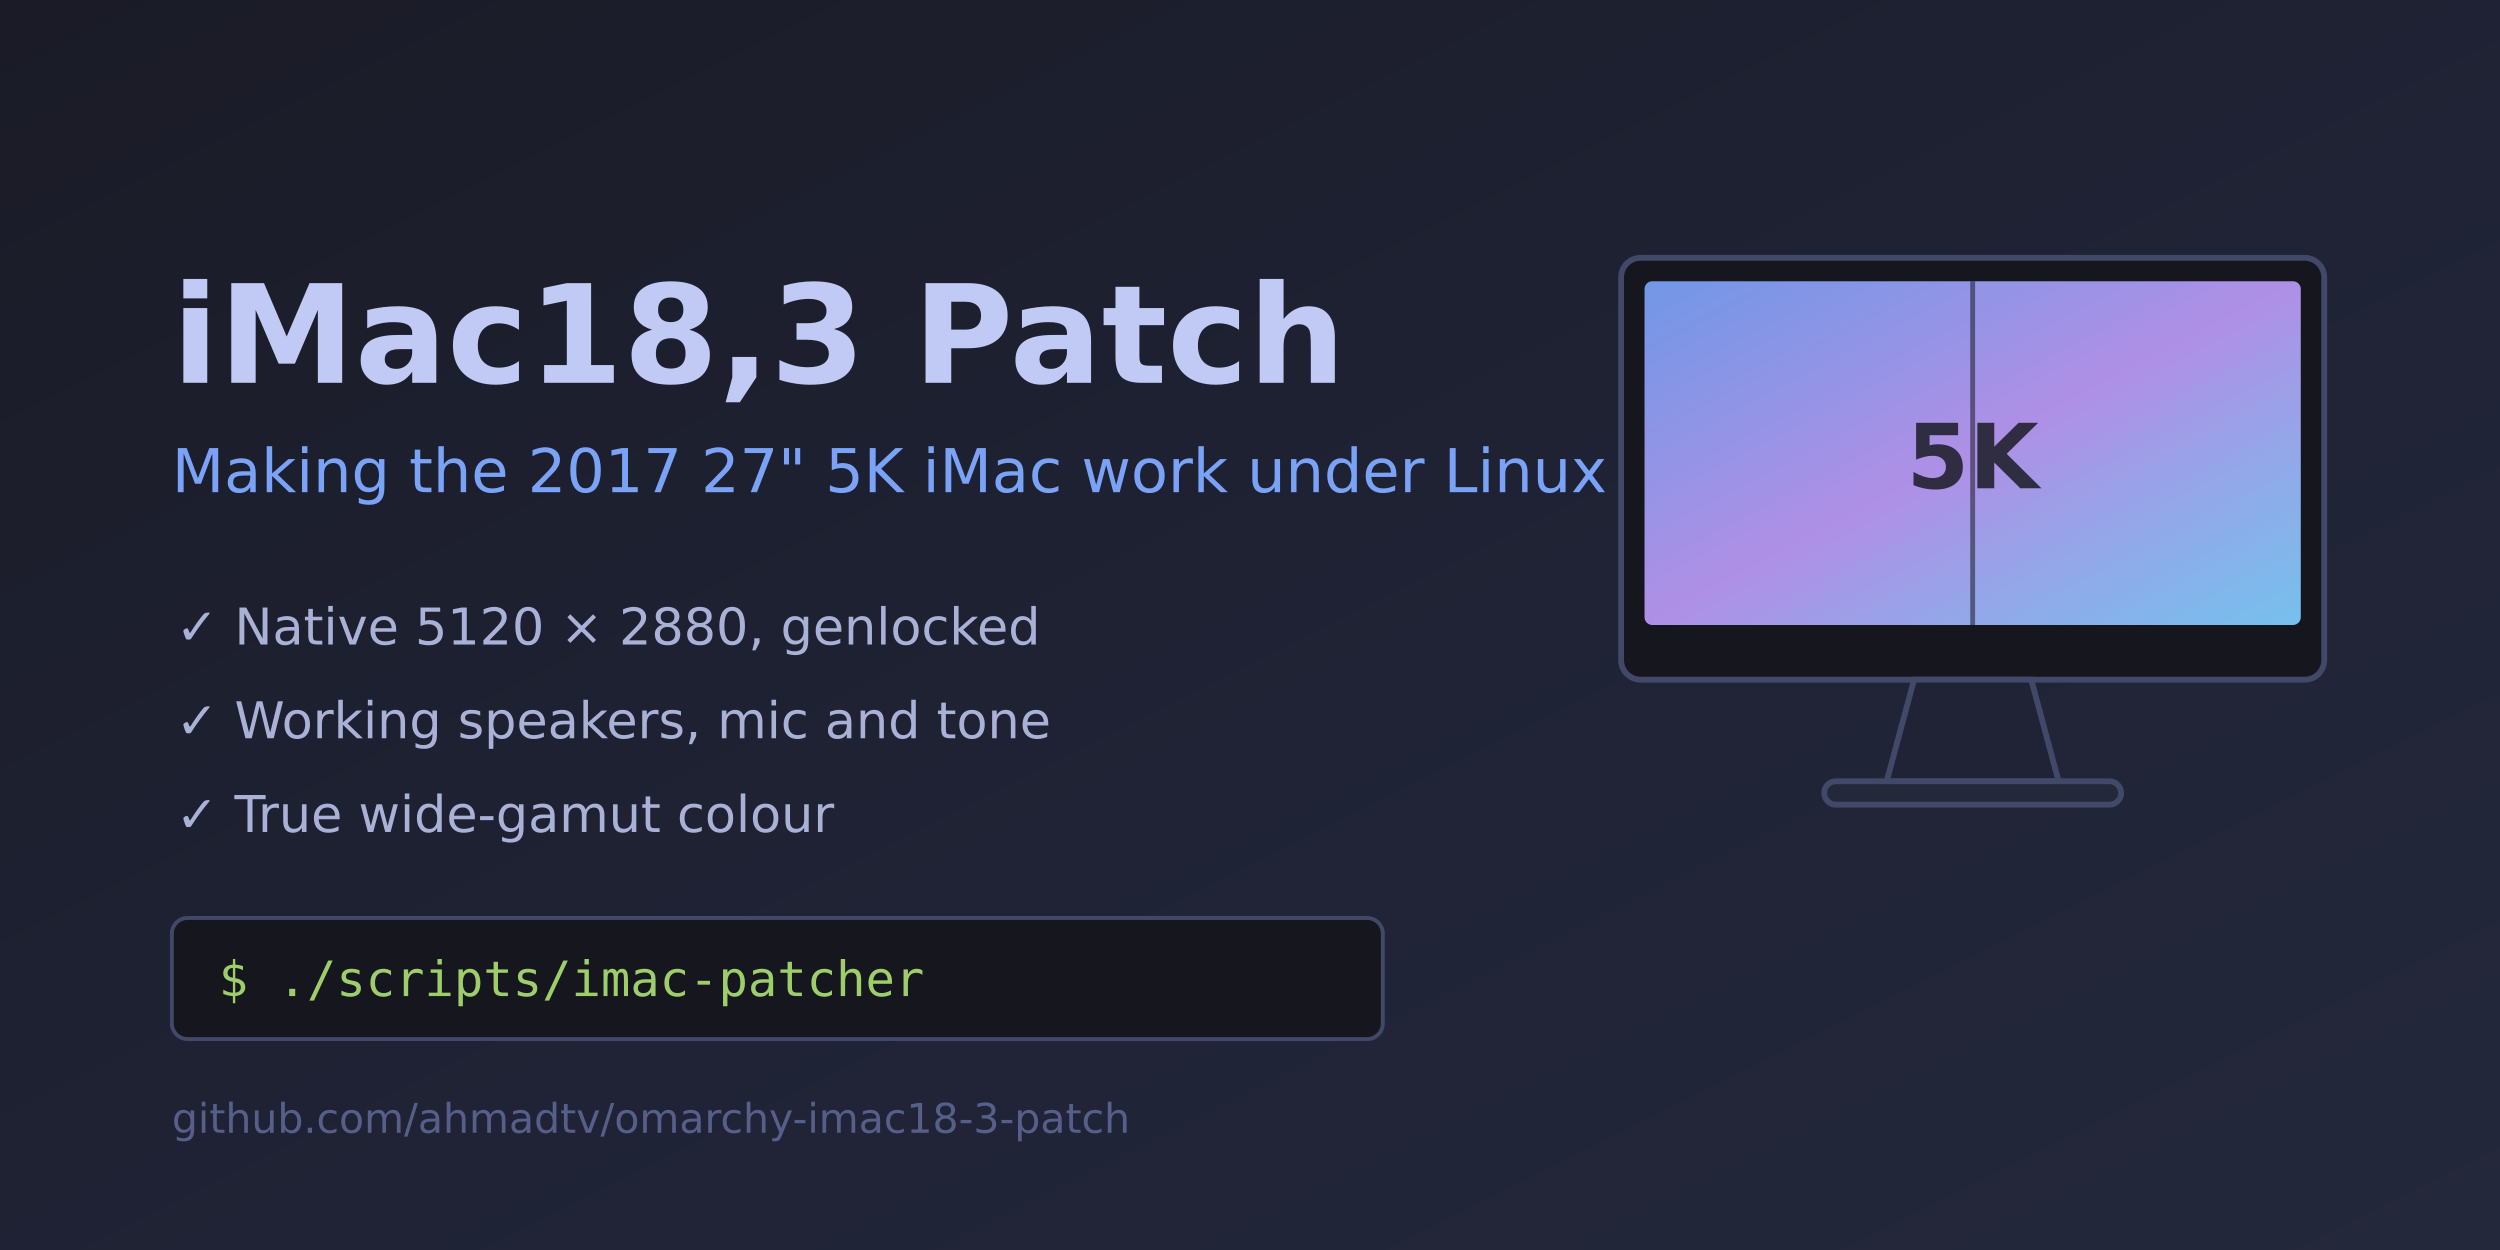
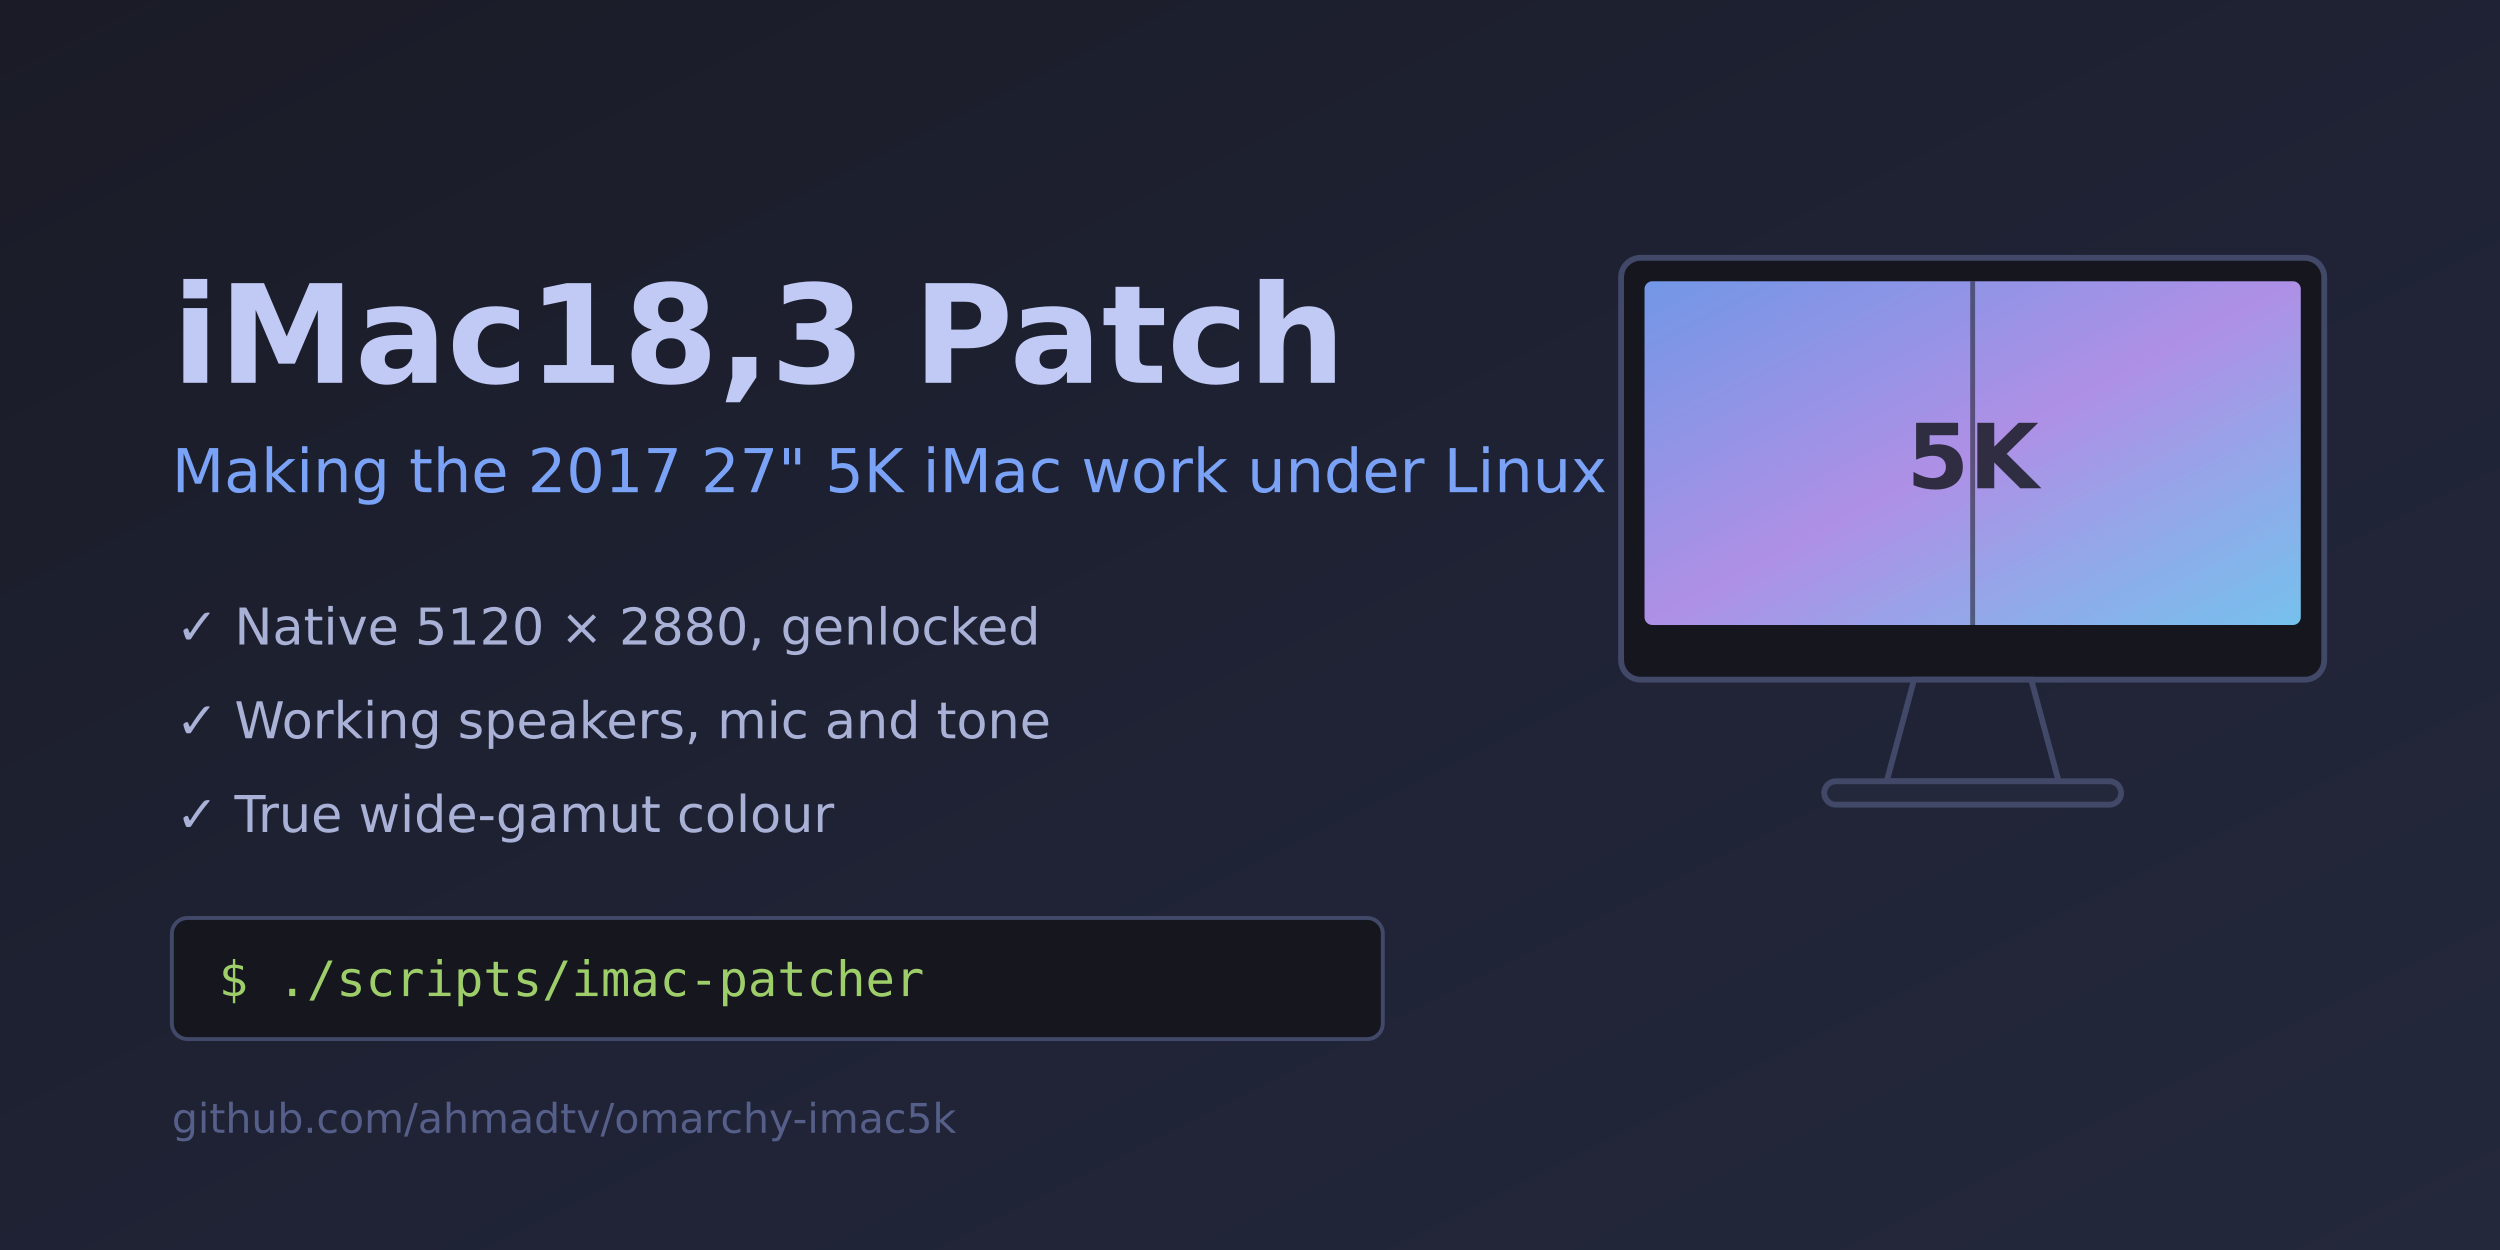
<svg xmlns="http://www.w3.org/2000/svg" width="1280" height="640" viewBox="0 0 1280 640" font-family="DejaVu Sans, Helvetica, Arial, sans-serif">
  <defs>
    <linearGradient id="bg" x1="0" y1="0" x2="1" y2="1">
      <stop offset="0%" stop-color="#1a1b26" />
      <stop offset="55%" stop-color="#1f2335" />
      <stop offset="100%" stop-color="#24283b" />
    </linearGradient>
    <linearGradient id="screen" x1="0" y1="0" x2="1" y2="1">
      <stop offset="0%" stop-color="#7aa2f7" />
      <stop offset="50%" stop-color="#bb9af7" />
      <stop offset="100%" stop-color="#7dcfff" />
    </linearGradient>
  </defs>
  <rect width="1280" height="640" fill="url(#bg)" />
  <g transform="translate(830,132)">
    <rect x="0" y="0" width="360" height="216" rx="10" fill="#15161e" stroke="#414868" stroke-width="3" />
    <rect x="12" y="12" width="336" height="176" rx="4" fill="url(#screen)" opacity="0.92" />
    <line x1="180" y1="12" x2="180" y2="188" stroke="#1a1b26" stroke-width="2.5" opacity="0.55" />
    <rect x="12" y="196" width="336" height="8" fill="#15161e" />
    <path d="M 150 216 L 210 216 L 224 268 L 136 268 Z" fill="#1f2335" stroke="#414868" stroke-width="3" />
    <rect x="104" y="268" width="152" height="12" rx="6" fill="#24283b" stroke="#414868" stroke-width="3" />
    <text x="180" y="118" font-size="46" font-weight="700" fill="#1a1b26" text-anchor="middle" opacity="0.85">5K</text>
  </g>
  <text x="88" y="196" font-size="70" font-weight="700" fill="#c0caf5">iMac18,3 Patch</text>
  <text x="88" y="252" font-size="31" fill="#7aa2f7">Making the 2017 27" 5K iMac work under Linux</text>
  <g font-size="26" fill="#a9b1d6">
    <text x="90" y="330">✓  Native 5120 × 2880, genlocked</text>
    <text x="90" y="378">✓  Working speakers, mic and tone</text>
    <text x="90" y="426">✓  True wide-gamut colour</text>
  </g>
  <rect x="88" y="470" width="620" height="62" rx="8" fill="#15161e" stroke="#414868" stroke-width="2" />
  <text x="112" y="510" font-size="25" font-family="DejaVu Sans Mono, monospace" fill="#9ece6a">$ ./scripts/imac-patcher</text>
-   <text x="88" y="580" font-size="21" fill="#565f89">github.com/ahmadtv/omarchy-imac18-3-patch</text>
+   <text x="88" y="580" font-size="21" fill="#565f89">github.com/ahmadtv/omarchy-imac5k</text>
</svg>
